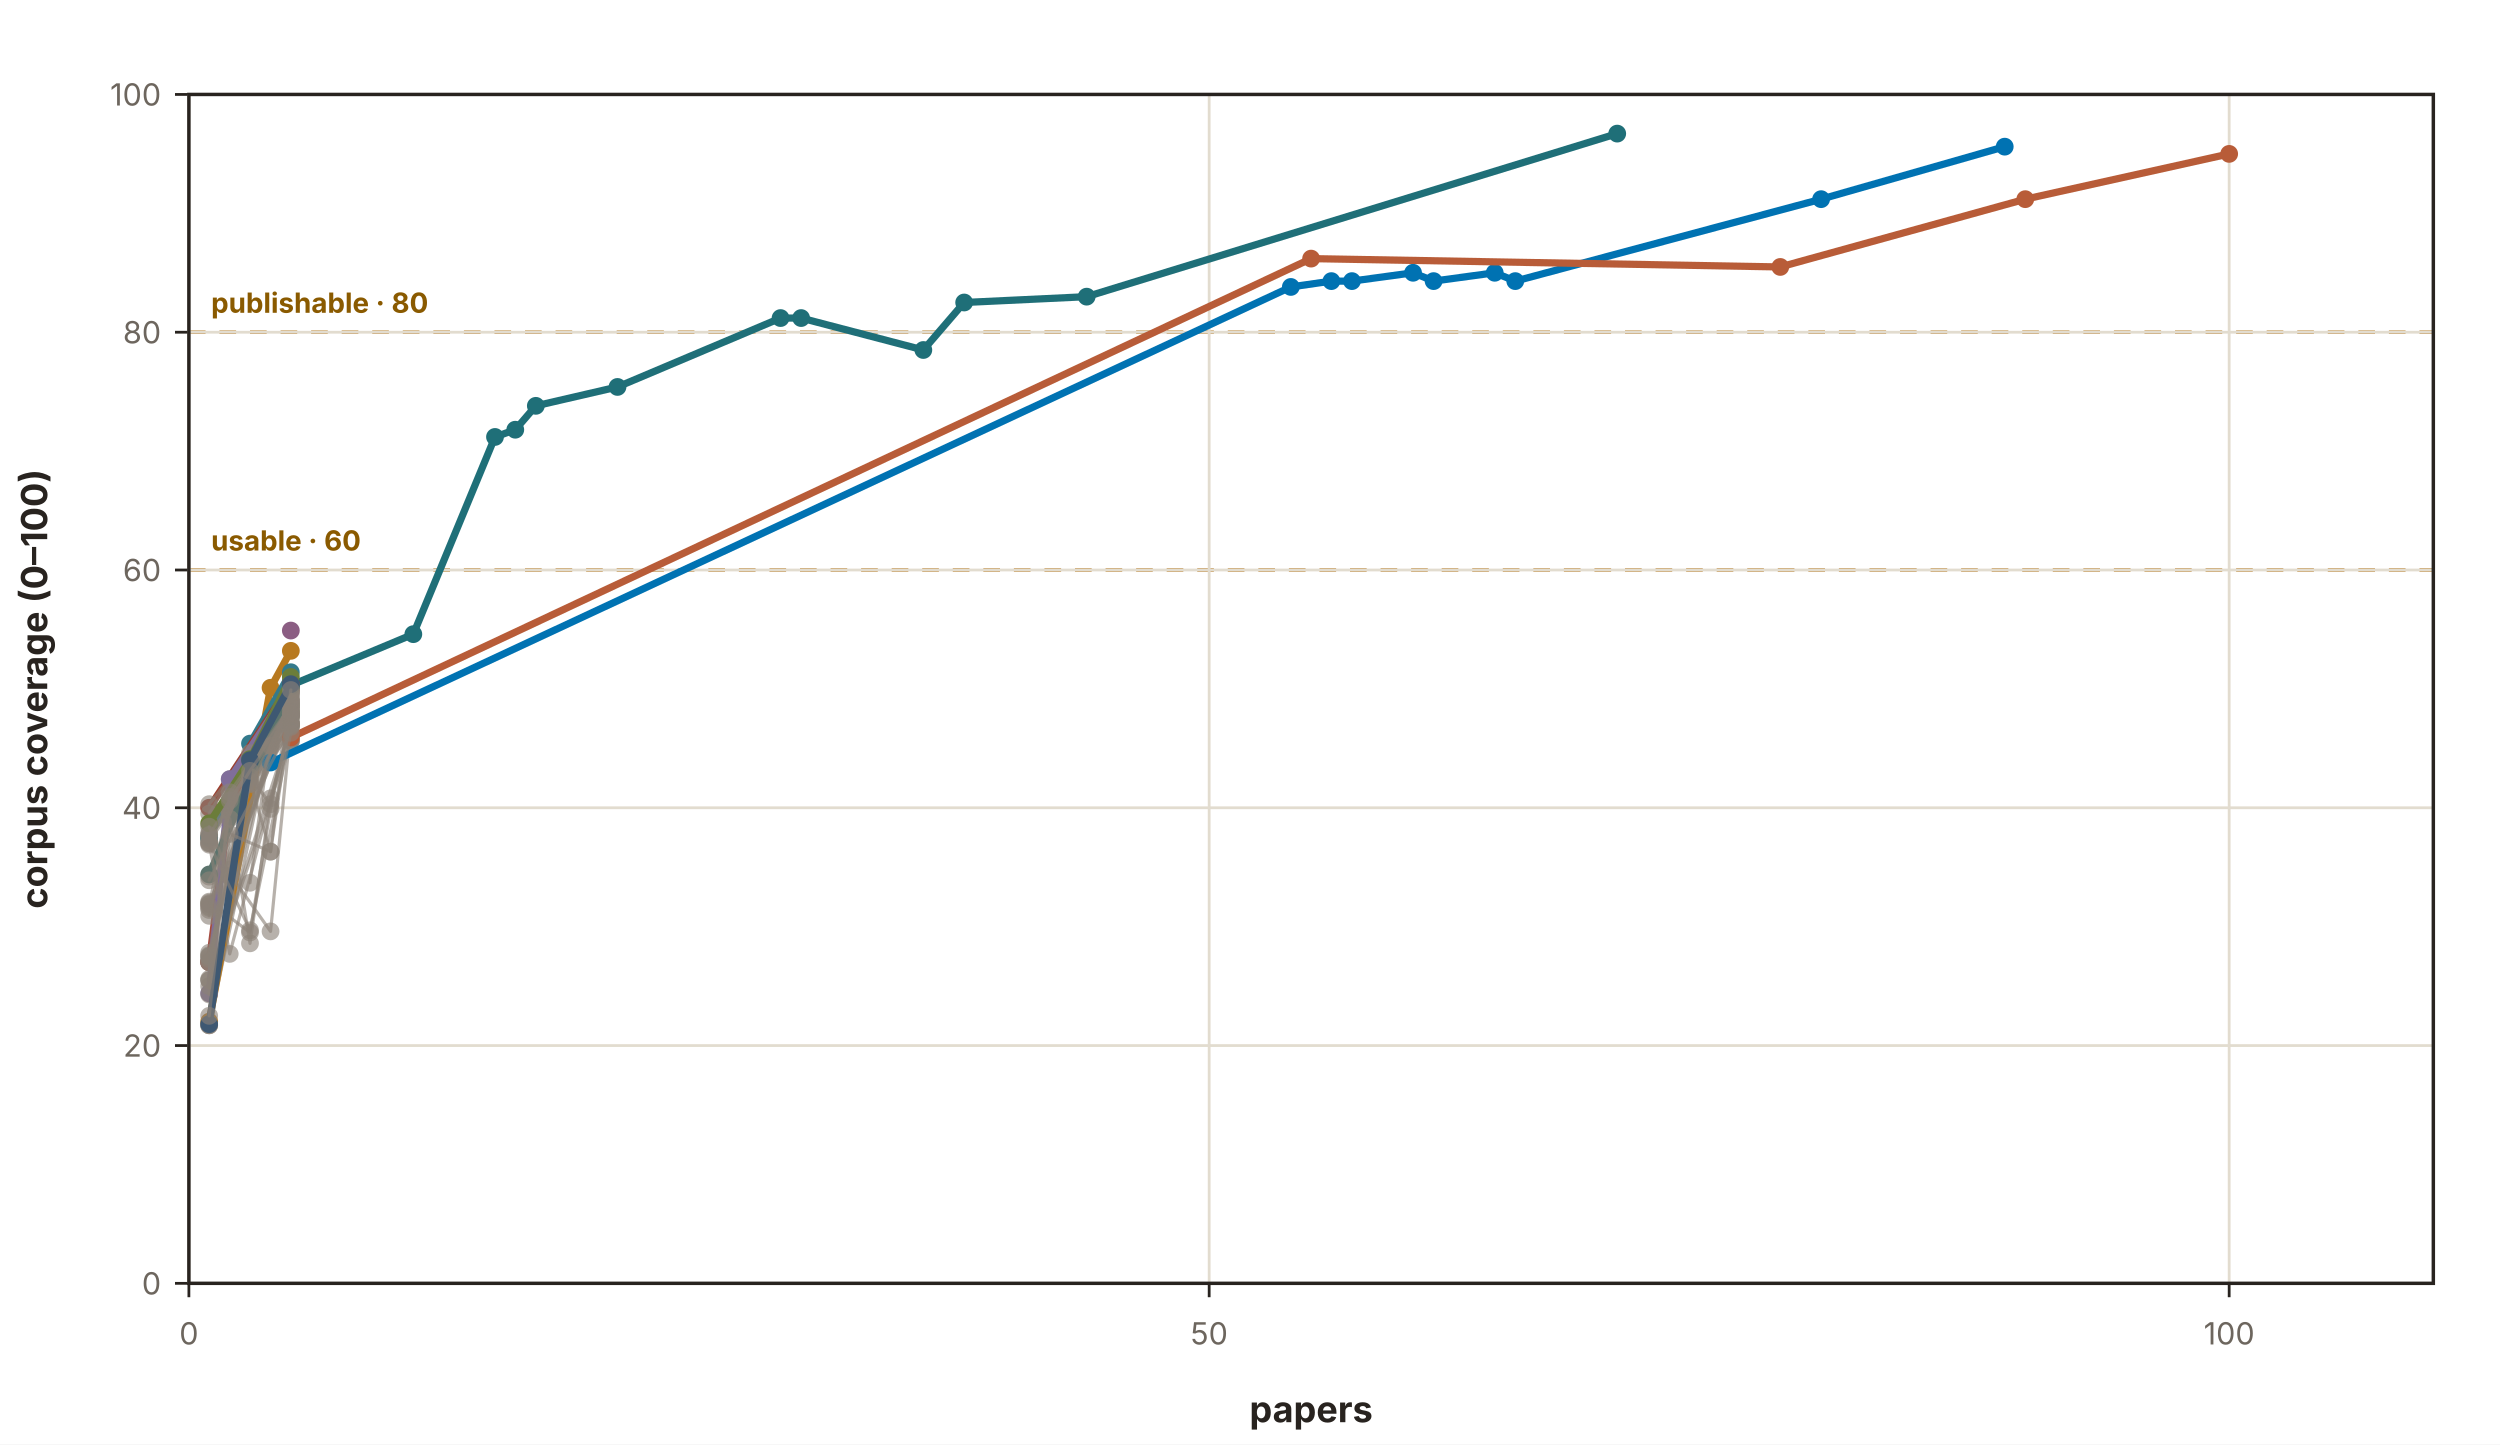
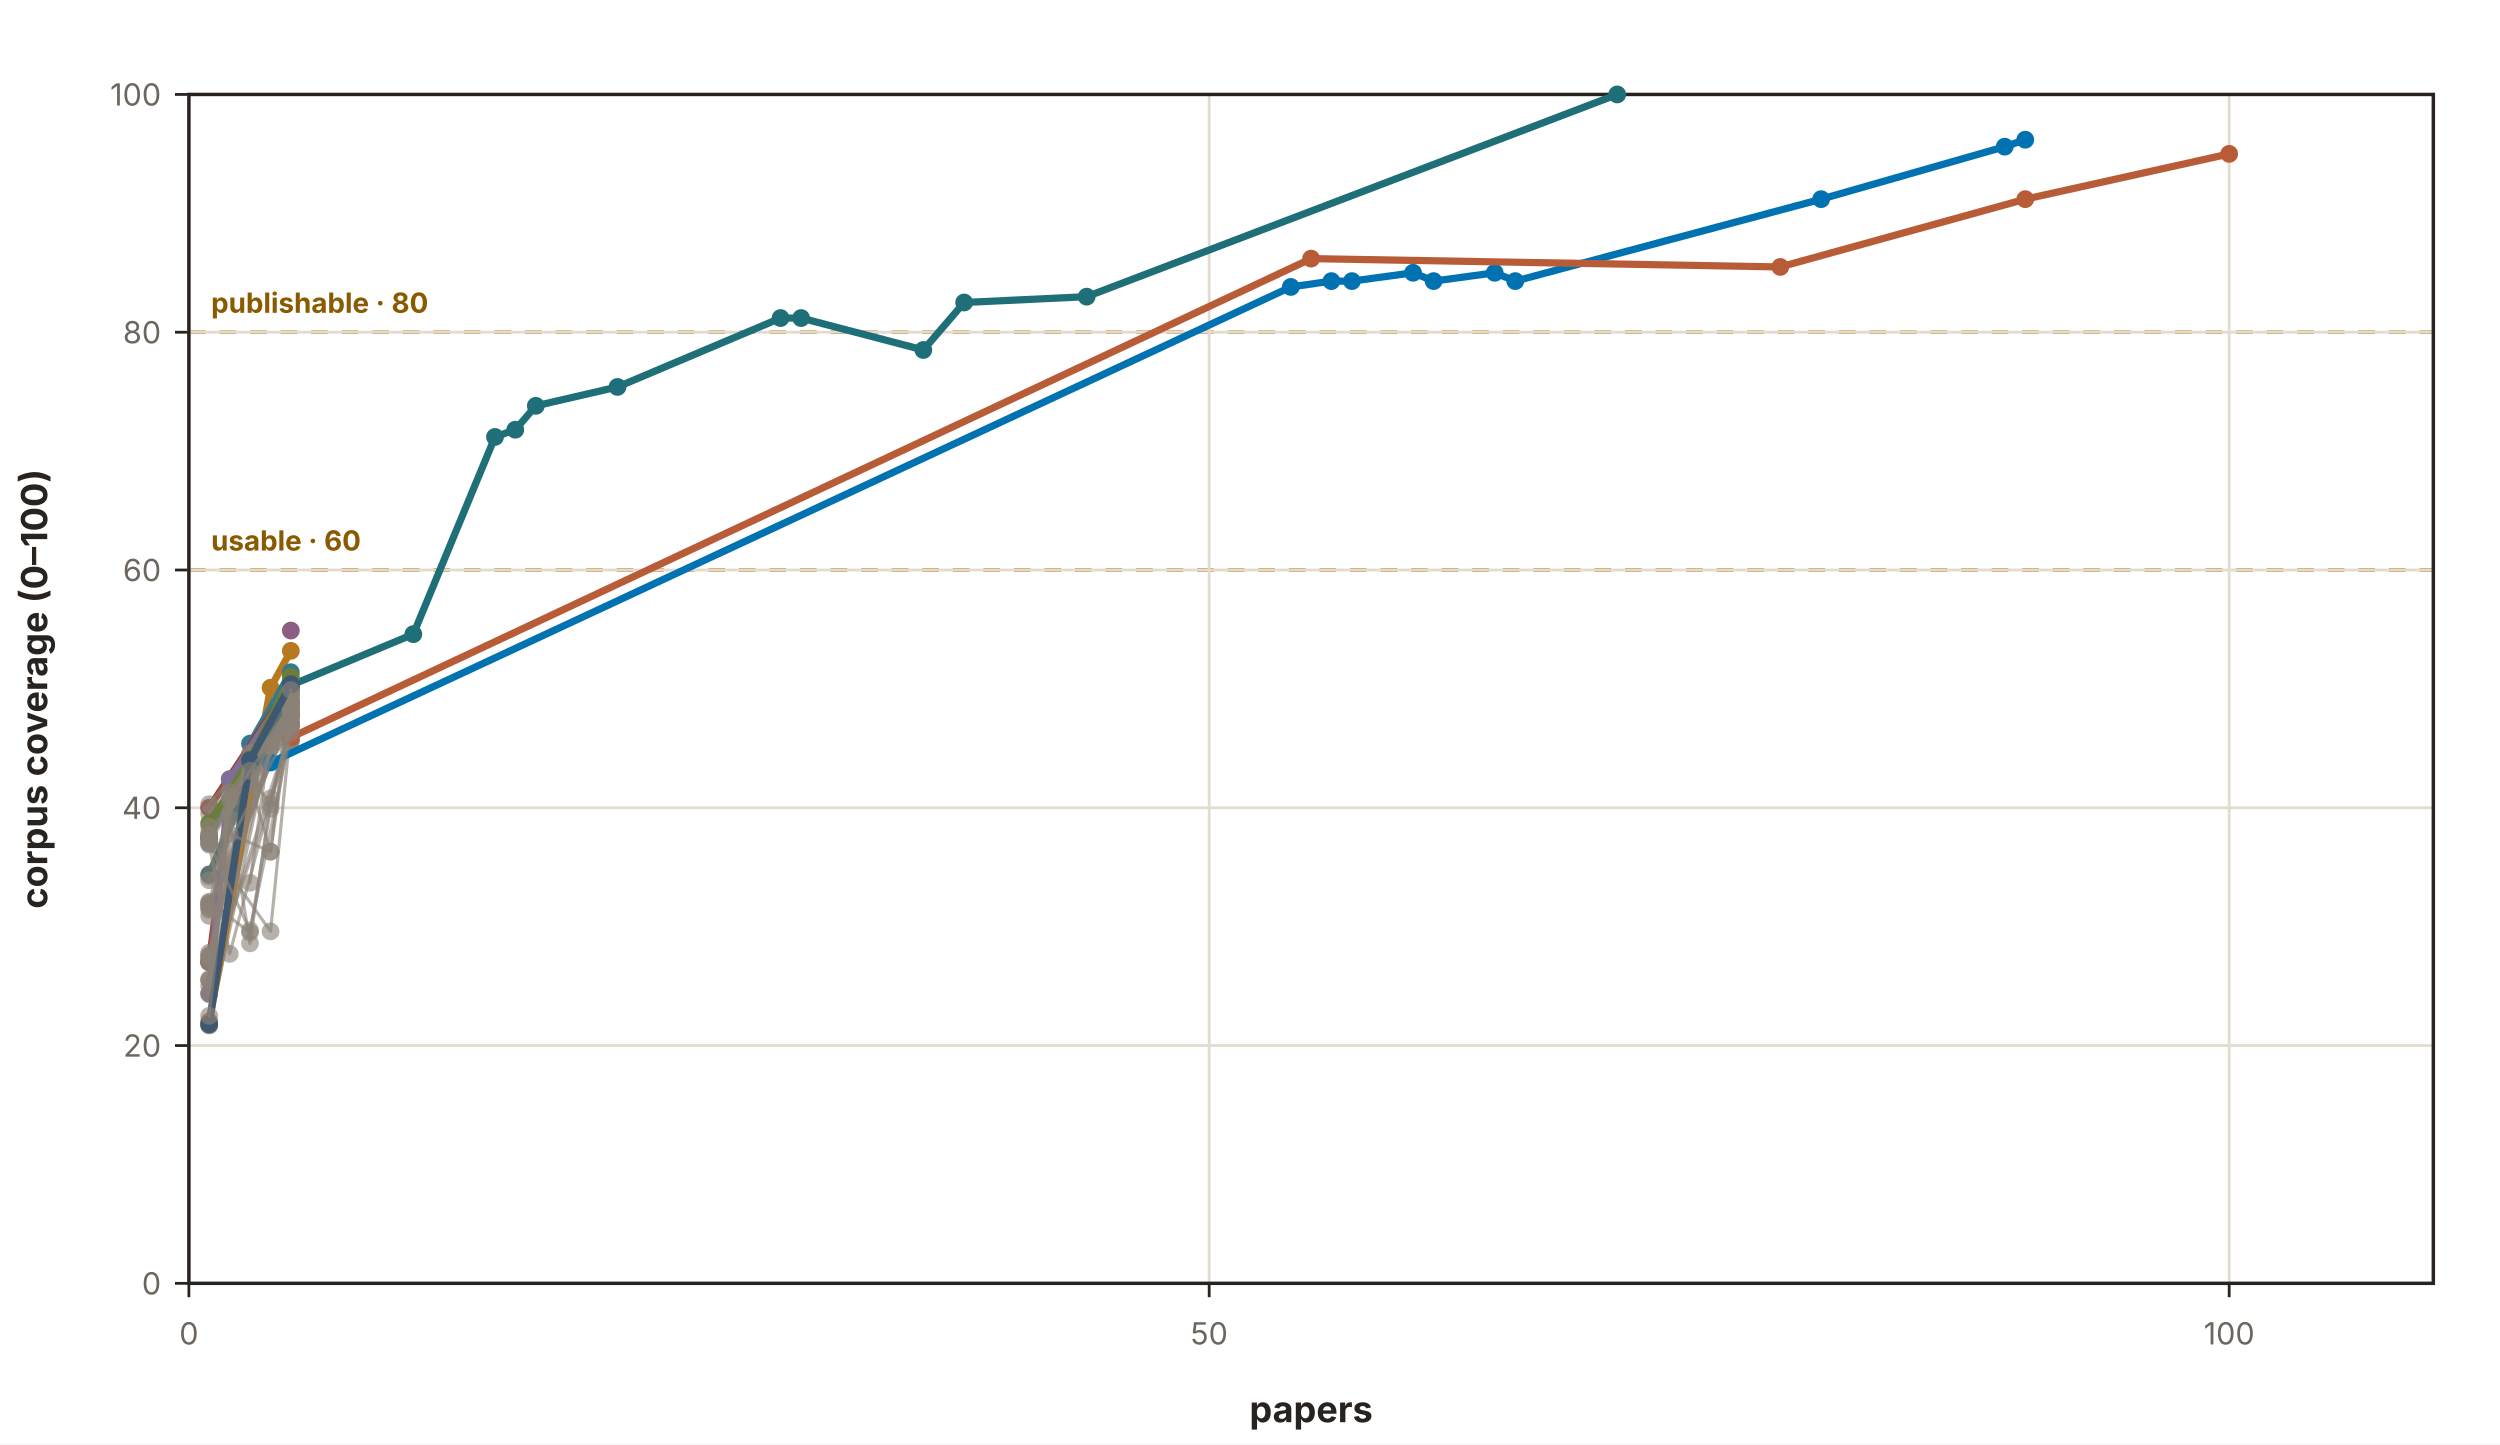
<svg xmlns="http://www.w3.org/2000/svg" width="100%" height="520" viewBox="0 0 900 520" role="img" aria-labelledby="readiness-chart-title readiness-chart-desc">
  <rect width="100%" height="100%" fill="white" />
  <line x1="68" y1="205.2" x2="876" y2="205.2" stroke="#b57920" stroke-width="1.25" stroke-dasharray="6 5" />
  <text x="76" y="198.2" font-size="10" fill="#8a5a00" font-weight="700" text-anchor="start" font-family="&quot;Inter&quot;, &quot;Pretendard&quot;, &quot;Noto Sans KR&quot;, -apple-system, BlinkMacSystemFont, &quot;Segoe UI&quot;, Roboto, Arial, sans-serif">usable · 60</text>
  <line x1="68" y1="119.6" x2="876" y2="119.6" stroke="#b57920" stroke-width="1.25" stroke-dasharray="6 5" />
  <text x="76" y="112.6" font-size="10" fill="#8a5a00" font-weight="700" text-anchor="start" font-family="&quot;Inter&quot;, &quot;Pretendard&quot;, &quot;Noto Sans KR&quot;, -apple-system, BlinkMacSystemFont, &quot;Segoe UI&quot;, Roboto, Arial, sans-serif">publishable · 80</text>
  <line x1="68" y1="462.0" x2="876" y2="462.0" stroke="#e2dccf" />
  <line x1="68" y1="462.0" x2="63" y2="462.0" stroke="#28231f" />
  <text x="58" y="466.0" text-anchor="end" font-size="11" fill="#6d665e" font-family="&quot;Inter&quot;, &quot;Pretendard&quot;, &quot;Noto Sans KR&quot;, -apple-system, BlinkMacSystemFont, &quot;Segoe UI&quot;, Roboto, Arial, sans-serif">0</text>
  <line x1="68" y1="376.4" x2="876" y2="376.4" stroke="#e2dccf" />
  <line x1="68" y1="376.4" x2="63" y2="376.4" stroke="#28231f" />
  <text x="58" y="380.4" text-anchor="end" font-size="11" fill="#6d665e" font-family="&quot;Inter&quot;, &quot;Pretendard&quot;, &quot;Noto Sans KR&quot;, -apple-system, BlinkMacSystemFont, &quot;Segoe UI&quot;, Roboto, Arial, sans-serif">20</text>
  <line x1="68" y1="290.8" x2="876" y2="290.8" stroke="#e2dccf" />
  <line x1="68" y1="290.8" x2="63" y2="290.8" stroke="#28231f" />
  <text x="58" y="294.8" text-anchor="end" font-size="11" fill="#6d665e" font-family="&quot;Inter&quot;, &quot;Pretendard&quot;, &quot;Noto Sans KR&quot;, -apple-system, BlinkMacSystemFont, &quot;Segoe UI&quot;, Roboto, Arial, sans-serif">40</text>
  <line x1="68" y1="205.2" x2="876" y2="205.2" stroke="#e2dccf" />
  <line x1="68" y1="205.2" x2="63" y2="205.2" stroke="#28231f" />
  <text x="58" y="209.2" text-anchor="end" font-size="11" fill="#6d665e" font-family="&quot;Inter&quot;, &quot;Pretendard&quot;, &quot;Noto Sans KR&quot;, -apple-system, BlinkMacSystemFont, &quot;Segoe UI&quot;, Roboto, Arial, sans-serif">60</text>
  <line x1="68" y1="119.6" x2="876" y2="119.6" stroke="#e2dccf" />
  <line x1="68" y1="119.6" x2="63" y2="119.6" stroke="#28231f" />
  <text x="58" y="123.6" text-anchor="end" font-size="11" fill="#6d665e" font-family="&quot;Inter&quot;, &quot;Pretendard&quot;, &quot;Noto Sans KR&quot;, -apple-system, BlinkMacSystemFont, &quot;Segoe UI&quot;, Roboto, Arial, sans-serif">80</text>
  <line x1="68" y1="34.0" x2="876" y2="34.0" stroke="#e2dccf" />
  <line x1="68" y1="34.0" x2="63" y2="34.0" stroke="#28231f" />
  <text x="58" y="38.0" text-anchor="end" font-size="11" fill="#6d665e" font-family="&quot;Inter&quot;, &quot;Pretendard&quot;, &quot;Noto Sans KR&quot;, -apple-system, BlinkMacSystemFont, &quot;Segoe UI&quot;, Roboto, Arial, sans-serif">100</text>
  <line x1="68.0" y1="34" x2="68.0" y2="462" stroke="#e2dccf" />
  <line x1="68.0" y1="462" x2="68.0" y2="467" stroke="#28231f" />
  <text x="68.0" y="484" text-anchor="middle" font-size="11" fill="#6d665e" font-family="&quot;Inter&quot;, &quot;Pretendard&quot;, &quot;Noto Sans KR&quot;, -apple-system, BlinkMacSystemFont, &quot;Segoe UI&quot;, Roboto, Arial, sans-serif">0</text>
  <line x1="435.3" y1="34" x2="435.3" y2="462" stroke="#e2dccf" />
  <line x1="435.3" y1="462" x2="435.3" y2="467" stroke="#28231f" />
  <text x="435.3" y="484" text-anchor="middle" font-size="11" fill="#6d665e" font-family="&quot;Inter&quot;, &quot;Pretendard&quot;, &quot;Noto Sans KR&quot;, -apple-system, BlinkMacSystemFont, &quot;Segoe UI&quot;, Roboto, Arial, sans-serif">50</text>
  <line x1="802.5" y1="34" x2="802.5" y2="462" stroke="#e2dccf" />
  <line x1="802.5" y1="462" x2="802.5" y2="467" stroke="#28231f" />
  <text x="802.5" y="484" text-anchor="middle" font-size="11" fill="#6d665e" font-family="&quot;Inter&quot;, &quot;Pretendard&quot;, &quot;Noto Sans KR&quot;, -apple-system, BlinkMacSystemFont, &quot;Segoe UI&quot;, Roboto, Arial, sans-serif">100</text>
  <rect x="68" y="34" width="808" height="428" fill="none" stroke="#28231f" stroke-width="1.25" />
  <text x="472" y="512" text-anchor="middle" font-size="13" fill="#28231f" font-weight="700" font-family="&quot;Inter&quot;, &quot;Pretendard&quot;, &quot;Noto Sans KR&quot;, -apple-system, BlinkMacSystemFont, &quot;Segoe UI&quot;, Roboto, Arial, sans-serif">papers</text>
  <text x="17" y="248" text-anchor="middle" font-size="13" fill="#28231f" font-weight="700" transform="rotate(-90 17 248)" font-family="&quot;Inter&quot;, &quot;Pretendard&quot;, &quot;Noto Sans KR&quot;, -apple-system, BlinkMacSystemFont, &quot;Segoe UI&quot;, Roboto, Arial, sans-serif">corpus coverage (0–100)</text>
  <polyline points="90.0,317.8 97.4,264.7 104.7,253.6" fill="none" stroke="#8a8177" stroke-width="1.15" stroke-linecap="round" stroke-linejoin="round" opacity="0.62" />
  <circle cx="90.0" cy="317.8" r="3.2" fill="#8a8177" opacity="0.62" />
  <circle cx="97.4" cy="264.7" r="3.2" fill="#8a8177" opacity="0.62" />
  <circle cx="104.7" cy="253.6" r="3.2" fill="#8a8177" opacity="0.62" />
  <polyline points="75.3,343.9 82.7,289.5 104.7,250.6" fill="none" stroke="#8a8177" stroke-width="1.15" stroke-linecap="round" stroke-linejoin="round" opacity="0.62" />
  <circle cx="75.3" cy="343.9" r="3.2" fill="#8a8177" opacity="0.62" />
  <circle cx="82.7" cy="289.5" r="3.2" fill="#8a8177" opacity="0.62" />
  <circle cx="104.7" cy="250.6" r="3.2" fill="#8a8177" opacity="0.62" />
  <polyline points="75.3,369.1 97.4,266.4 104.7,257.4" fill="none" stroke="#8a8177" stroke-width="1.15" stroke-linecap="round" stroke-linejoin="round" opacity="0.62" />
  <circle cx="75.3" cy="369.1" r="3.2" fill="#8a8177" opacity="0.62" />
  <circle cx="97.4" cy="266.4" r="3.2" fill="#8a8177" opacity="0.62" />
  <circle cx="104.7" cy="257.4" r="3.2" fill="#8a8177" opacity="0.62" />
  <polyline points="104.7,253.6" fill="none" stroke="#8a8177" stroke-width="1.15" stroke-linecap="round" stroke-linejoin="round" opacity="0.62" />
  <circle cx="104.7" cy="253.6" r="3.2" fill="#8a8177" opacity="0.62" />
  <polyline points="75.3,325.5 104.7,255.3" fill="none" stroke="#8a8177" stroke-width="1.15" stroke-linecap="round" stroke-linejoin="round" opacity="0.62" />
  <circle cx="75.3" cy="325.5" r="3.2" fill="#8a8177" opacity="0.62" />
  <circle cx="104.7" cy="255.3" r="3.2" fill="#8a8177" opacity="0.62" />
  <polyline points="104.7,256.1" fill="none" stroke="#8a8177" stroke-width="1.15" stroke-linecap="round" stroke-linejoin="round" opacity="0.62" />
  <circle cx="104.7" cy="256.1" r="3.2" fill="#8a8177" opacity="0.62" />
  <polyline points="75.3,346.0 82.7,292.1 104.7,257.4" fill="none" stroke="#8a8177" stroke-width="1.15" stroke-linecap="round" stroke-linejoin="round" opacity="0.62" />
  <circle cx="75.3" cy="346.0" r="3.2" fill="#8a8177" opacity="0.62" />
  <circle cx="82.7" cy="292.1" r="3.2" fill="#8a8177" opacity="0.62" />
  <circle cx="104.7" cy="257.4" r="3.2" fill="#8a8177" opacity="0.62" />
  <polyline points="104.7,227.0" fill="none" stroke="#8B5E83" stroke-width="2.6" stroke-linecap="round" stroke-linejoin="round" opacity="1" />
  <circle cx="104.7" cy="227.0" r="3.2" fill="#8B5E83" opacity="1" />
  <polyline points="104.7,245.4" fill="none" stroke="#725A46" stroke-width="2.6" stroke-linecap="round" stroke-linejoin="round" opacity="1" />
  <circle cx="104.7" cy="245.4" r="3.2" fill="#725A46" opacity="1" />
  <polyline points="75.3,324.6 90.0,335.7 97.4,291.2 104.7,252.7" fill="none" stroke="#8a8177" stroke-width="1.15" stroke-linecap="round" stroke-linejoin="round" opacity="0.62" />
  <circle cx="75.3" cy="324.6" r="3.2" fill="#8a8177" opacity="0.62" />
  <circle cx="90.0" cy="335.7" r="3.2" fill="#8a8177" opacity="0.62" />
  <circle cx="97.4" cy="291.2" r="3.2" fill="#8a8177" opacity="0.62" />
  <circle cx="104.7" cy="252.7" r="3.2" fill="#8a8177" opacity="0.62" />
  <polyline points="104.7,249.7" fill="none" stroke="#8a8177" stroke-width="1.15" stroke-linecap="round" stroke-linejoin="round" opacity="0.62" />
  <circle cx="104.7" cy="249.7" r="3.2" fill="#8a8177" opacity="0.62" />
  <polyline points="75.3,346.4 82.7,293.8 104.7,260.8" fill="none" stroke="#8a8177" stroke-width="1.15" stroke-linecap="round" stroke-linejoin="round" opacity="0.62" />
  <circle cx="75.3" cy="346.4" r="3.2" fill="#8a8177" opacity="0.62" />
  <circle cx="82.7" cy="293.8" r="3.2" fill="#8a8177" opacity="0.62" />
  <circle cx="104.7" cy="260.8" r="3.2" fill="#8a8177" opacity="0.62" />
  <polyline points="104.7,255.3" fill="none" stroke="#8a8177" stroke-width="1.15" stroke-linecap="round" stroke-linejoin="round" opacity="0.62" />
  <circle cx="104.7" cy="255.3" r="3.2" fill="#8a8177" opacity="0.62" />
  <polyline points="75.3,303.2 104.7,257.8" fill="none" stroke="#8a8177" stroke-width="1.15" stroke-linecap="round" stroke-linejoin="round" opacity="0.62" />
  <circle cx="75.3" cy="303.2" r="3.2" fill="#8a8177" opacity="0.62" />
  <circle cx="104.7" cy="257.8" r="3.2" fill="#8a8177" opacity="0.62" />
-   <polyline points="104.7,246.7 148.8,228.3 178.2,157.3 185.5,154.7 192.9,146.1 222.3,139.3 281.0,114.5 288.4,114.5 332.4,126.0 347.1,108.9 391.2,106.8 582.2,48.1" fill="none" stroke="#1F6F78" stroke-width="2.6" stroke-linecap="round" stroke-linejoin="round" opacity="1" />
+   <polyline points="104.7,246.7 148.8,228.3 178.2,157.3 185.5,154.7 192.9,146.1 222.3,139.3 281.0,114.5 288.4,114.5 332.4,126.0 347.1,108.9 391.2,106.8 582.2,34.0" fill="none" stroke="#1F6F78" stroke-width="2.6" stroke-linecap="round" stroke-linejoin="round" opacity="1" />
  <circle cx="104.7" cy="246.7" r="3.2" fill="#1F6F78" opacity="1" />
  <circle cx="148.8" cy="228.3" r="3.2" fill="#1F6F78" opacity="1" />
  <circle cx="178.2" cy="157.3" r="3.2" fill="#1F6F78" opacity="1" />
  <circle cx="185.5" cy="154.7" r="3.2" fill="#1F6F78" opacity="1" />
  <circle cx="192.9" cy="146.1" r="3.2" fill="#1F6F78" opacity="1" />
  <circle cx="222.3" cy="139.3" r="3.2" fill="#1F6F78" opacity="1" />
  <circle cx="281.0" cy="114.5" r="3.2" fill="#1F6F78" opacity="1" />
  <circle cx="288.4" cy="114.5" r="3.2" fill="#1F6F78" opacity="1" />
  <circle cx="332.4" cy="126.0" r="3.2" fill="#1F6F78" opacity="1" />
  <circle cx="347.1" cy="108.9" r="3.2" fill="#1F6F78" opacity="1" />
  <circle cx="391.2" cy="106.8" r="3.2" fill="#1F6F78" opacity="1" />
-   <circle cx="582.2" cy="48.1" r="3.2" fill="#1F6F78" opacity="1" />
+   <circle cx="582.2" cy="34.0" r="3.2" fill="#1F6F78" opacity="1" />
  <polyline points="75.3,325.5 104.7,248.4" fill="none" stroke="#8a8177" stroke-width="1.15" stroke-linecap="round" stroke-linejoin="round" opacity="0.62" />
  <circle cx="75.3" cy="325.5" r="3.2" fill="#8a8177" opacity="0.62" />
  <circle cx="104.7" cy="248.4" r="3.2" fill="#8a8177" opacity="0.62" />
  <polyline points="75.3,301.9 104.7,258.3" fill="none" stroke="#8a8177" stroke-width="1.15" stroke-linecap="round" stroke-linejoin="round" opacity="0.62" />
  <circle cx="75.3" cy="301.9" r="3.2" fill="#8a8177" opacity="0.62" />
  <circle cx="104.7" cy="258.3" r="3.2" fill="#8a8177" opacity="0.62" />
  <polyline points="75.3,325.0 82.7,313.1 104.7,256.1" fill="none" stroke="#8a8177" stroke-width="1.15" stroke-linecap="round" stroke-linejoin="round" opacity="0.62" />
  <circle cx="75.3" cy="325.0" r="3.2" fill="#8a8177" opacity="0.62" />
  <circle cx="82.7" cy="313.1" r="3.2" fill="#8a8177" opacity="0.62" />
  <circle cx="104.7" cy="256.1" r="3.2" fill="#8a8177" opacity="0.62" />
  <polyline points="75.3,346.4 82.7,289.1 90.0,275.4 104.7,248.0" fill="none" stroke="#A44A3F" stroke-width="2.6" stroke-linecap="round" stroke-linejoin="round" opacity="1" />
  <circle cx="75.3" cy="346.4" r="3.2" fill="#A44A3F" opacity="1" />
  <circle cx="82.7" cy="289.1" r="3.2" fill="#A44A3F" opacity="1" />
  <circle cx="90.0" cy="275.4" r="3.2" fill="#A44A3F" opacity="1" />
  <circle cx="104.7" cy="248.0" r="3.2" fill="#A44A3F" opacity="1" />
  <polyline points="104.7,266.4" fill="none" stroke="#8a8177" stroke-width="1.15" stroke-linecap="round" stroke-linejoin="round" opacity="0.62" />
  <circle cx="104.7" cy="266.4" r="3.2" fill="#8a8177" opacity="0.62" />
  <polyline points="75.3,367.8 97.4,247.6 104.7,234.3" fill="none" stroke="#B77920" stroke-width="2.6" stroke-linecap="round" stroke-linejoin="round" opacity="1" />
  <circle cx="75.3" cy="367.8" r="3.2" fill="#B77920" opacity="1" />
  <circle cx="97.4" cy="247.6" r="3.2" fill="#B77920" opacity="1" />
  <circle cx="104.7" cy="234.3" r="3.2" fill="#B77920" opacity="1" />
  <polyline points="75.3,301.5 97.4,267.7 104.7,256.6" fill="none" stroke="#8a8177" stroke-width="1.15" stroke-linecap="round" stroke-linejoin="round" opacity="0.62" />
  <circle cx="75.3" cy="301.5" r="3.2" fill="#8a8177" opacity="0.62" />
  <circle cx="97.4" cy="267.7" r="3.2" fill="#8a8177" opacity="0.62" />
  <circle cx="104.7" cy="256.6" r="3.2" fill="#8a8177" opacity="0.62" />
  <polyline points="75.3,352.9 104.7,261.7" fill="none" stroke="#8a8177" stroke-width="1.15" stroke-linecap="round" stroke-linejoin="round" opacity="0.62" />
  <circle cx="75.3" cy="352.9" r="3.2" fill="#8a8177" opacity="0.62" />
  <circle cx="104.7" cy="261.7" r="3.2" fill="#8a8177" opacity="0.62" />
  <polyline points="75.3,326.8 104.7,258.3" fill="none" stroke="#8a8177" stroke-width="1.15" stroke-linecap="round" stroke-linejoin="round" opacity="0.62" />
  <circle cx="75.3" cy="326.8" r="3.2" fill="#8a8177" opacity="0.62" />
  <circle cx="104.7" cy="258.3" r="3.2" fill="#8a8177" opacity="0.62" />
  <polyline points="104.7,252.7" fill="none" stroke="#8a8177" stroke-width="1.15" stroke-linecap="round" stroke-linejoin="round" opacity="0.62" />
  <circle cx="104.7" cy="252.7" r="3.2" fill="#8a8177" opacity="0.62" />
  <polyline points="104.7,266.0" fill="none" stroke="#8a8177" stroke-width="1.15" stroke-linecap="round" stroke-linejoin="round" opacity="0.62" />
  <circle cx="104.7" cy="266.0" r="3.2" fill="#8a8177" opacity="0.62" />
  <polyline points="104.7,251.4" fill="none" stroke="#8a8177" stroke-width="1.15" stroke-linecap="round" stroke-linejoin="round" opacity="0.62" />
  <circle cx="104.7" cy="251.4" r="3.2" fill="#8a8177" opacity="0.62" />
  <polyline points="75.3,369.1 82.7,315.6 104.7,251.9" fill="none" stroke="#8a8177" stroke-width="1.15" stroke-linecap="round" stroke-linejoin="round" opacity="0.62" />
  <circle cx="75.3" cy="369.1" r="3.2" fill="#8a8177" opacity="0.62" />
  <circle cx="82.7" cy="315.6" r="3.2" fill="#8a8177" opacity="0.62" />
  <circle cx="104.7" cy="251.9" r="3.2" fill="#8a8177" opacity="0.62" />
  <polyline points="75.3,301.5 104.7,260.8" fill="none" stroke="#8a8177" stroke-width="1.15" stroke-linecap="round" stroke-linejoin="round" opacity="0.62" />
  <circle cx="75.3" cy="301.5" r="3.2" fill="#8a8177" opacity="0.62" />
  <circle cx="104.7" cy="260.8" r="3.2" fill="#8a8177" opacity="0.62" />
  <polyline points="75.3,301.5 90.0,267.7 104.7,242.0" fill="none" stroke="#347A8C" stroke-width="2.6" stroke-linecap="round" stroke-linejoin="round" opacity="1" />
  <circle cx="75.3" cy="301.5" r="3.2" fill="#347A8C" opacity="1" />
  <circle cx="90.0" cy="267.7" r="3.2" fill="#347A8C" opacity="1" />
  <circle cx="104.7" cy="242.0" r="3.2" fill="#347A8C" opacity="1" />
  <polyline points="75.3,290.8 104.7,246.3" fill="none" stroke="#9A3F2F" stroke-width="2.6" stroke-linecap="round" stroke-linejoin="round" opacity="1" />
  <circle cx="75.3" cy="290.8" r="3.2" fill="#9A3F2F" opacity="1" />
  <circle cx="104.7" cy="246.3" r="3.2" fill="#9A3F2F" opacity="1" />
  <polyline points="75.3,344.3 82.7,291.7 104.7,255.7" fill="none" stroke="#8a8177" stroke-width="1.15" stroke-linecap="round" stroke-linejoin="round" opacity="0.62" />
  <circle cx="75.3" cy="344.3" r="3.2" fill="#8a8177" opacity="0.62" />
  <circle cx="82.7" cy="291.7" r="3.2" fill="#8a8177" opacity="0.62" />
  <circle cx="104.7" cy="255.7" r="3.2" fill="#8a8177" opacity="0.62" />
  <polyline points="75.3,292.9 82.7,280.5 104.7,248.9" fill="none" stroke="#8a8177" stroke-width="1.15" stroke-linecap="round" stroke-linejoin="round" opacity="0.62" />
  <circle cx="75.3" cy="292.9" r="3.2" fill="#8a8177" opacity="0.62" />
  <circle cx="82.7" cy="280.5" r="3.2" fill="#8a8177" opacity="0.62" />
  <circle cx="104.7" cy="248.9" r="3.2" fill="#8a8177" opacity="0.62" />
  <polyline points="104.7,266.8" fill="none" stroke="#8a8177" stroke-width="1.15" stroke-linecap="round" stroke-linejoin="round" opacity="0.62" />
  <circle cx="104.7" cy="266.8" r="3.2" fill="#8a8177" opacity="0.62" />
  <polyline points="75.3,289.5 104.7,252.3" fill="none" stroke="#8a8177" stroke-width="1.15" stroke-linecap="round" stroke-linejoin="round" opacity="0.62" />
  <circle cx="75.3" cy="289.5" r="3.2" fill="#8a8177" opacity="0.62" />
  <circle cx="104.7" cy="252.3" r="3.2" fill="#8a8177" opacity="0.62" />
  <polyline points="75.3,304.1 97.4,335.3 104.7,261.3" fill="none" stroke="#8a8177" stroke-width="1.15" stroke-linecap="round" stroke-linejoin="round" opacity="0.62" />
  <circle cx="75.3" cy="304.1" r="3.2" fill="#8a8177" opacity="0.62" />
  <circle cx="97.4" cy="335.3" r="3.2" fill="#8a8177" opacity="0.62" />
  <circle cx="104.7" cy="261.3" r="3.2" fill="#8a8177" opacity="0.62" />
  <polyline points="75.3,357.6 82.7,280.5 104.7,247.1" fill="none" stroke="#806E9A" stroke-width="2.6" stroke-linecap="round" stroke-linejoin="round" opacity="1" />
  <circle cx="75.3" cy="357.6" r="3.2" fill="#806E9A" opacity="1" />
  <circle cx="82.7" cy="280.5" r="3.2" fill="#806E9A" opacity="1" />
  <circle cx="104.7" cy="247.1" r="3.2" fill="#806E9A" opacity="1" />
  <polyline points="75.3,315.6 82.7,292.1 104.7,254.0" fill="none" stroke="#8a8177" stroke-width="1.15" stroke-linecap="round" stroke-linejoin="round" opacity="0.62" />
  <circle cx="75.3" cy="315.6" r="3.2" fill="#8a8177" opacity="0.62" />
  <circle cx="82.7" cy="292.1" r="3.2" fill="#8a8177" opacity="0.62" />
  <circle cx="104.7" cy="254.0" r="3.2" fill="#8a8177" opacity="0.62" />
  <polyline points="104.7,257.8" fill="none" stroke="#8a8177" stroke-width="1.15" stroke-linecap="round" stroke-linejoin="round" opacity="0.62" />
  <circle cx="104.7" cy="257.8" r="3.2" fill="#8a8177" opacity="0.62" />
  <polyline points="104.7,257.8" fill="none" stroke="#8a8177" stroke-width="1.15" stroke-linecap="round" stroke-linejoin="round" opacity="0.62" />
  <circle cx="104.7" cy="257.8" r="3.2" fill="#8a8177" opacity="0.62" />
  <polyline points="104.7,260.4" fill="none" stroke="#8a8177" stroke-width="1.15" stroke-linecap="round" stroke-linejoin="round" opacity="0.62" />
  <circle cx="104.7" cy="260.4" r="3.2" fill="#8a8177" opacity="0.62" />
  <polyline points="104.7,247.1" fill="none" stroke="#4D8061" stroke-width="2.6" stroke-linecap="round" stroke-linejoin="round" opacity="1" />
  <circle cx="104.7" cy="247.1" r="3.2" fill="#4D8061" opacity="1" />
  <polyline points="75.3,344.3 90.0,280.5 104.7,252.3" fill="none" stroke="#8a8177" stroke-width="1.15" stroke-linecap="round" stroke-linejoin="round" opacity="0.62" />
  <circle cx="75.3" cy="344.3" r="3.2" fill="#8a8177" opacity="0.62" />
  <circle cx="90.0" cy="280.5" r="3.2" fill="#8a8177" opacity="0.62" />
  <circle cx="104.7" cy="252.3" r="3.2" fill="#8a8177" opacity="0.62" />
  <polyline points="75.3,302.4 104.7,249.3" fill="none" stroke="#8a8177" stroke-width="1.15" stroke-linecap="round" stroke-linejoin="round" opacity="0.62" />
  <circle cx="75.3" cy="302.4" r="3.2" fill="#8a8177" opacity="0.62" />
  <circle cx="104.7" cy="249.3" r="3.2" fill="#8a8177" opacity="0.62" />
  <polyline points="104.7,260.4" fill="none" stroke="#8a8177" stroke-width="1.15" stroke-linecap="round" stroke-linejoin="round" opacity="0.62" />
  <circle cx="104.7" cy="260.4" r="3.2" fill="#8a8177" opacity="0.62" />
  <polyline points="75.3,299.8 90.0,271.1 104.7,248.9" fill="none" stroke="#8a8177" stroke-width="1.15" stroke-linecap="round" stroke-linejoin="round" opacity="0.62" />
  <circle cx="75.3" cy="299.8" r="3.2" fill="#8a8177" opacity="0.62" />
  <circle cx="90.0" cy="271.1" r="3.2" fill="#8a8177" opacity="0.62" />
  <circle cx="104.7" cy="248.9" r="3.2" fill="#8a8177" opacity="0.62" />
  <polyline points="75.3,352.9 104.7,266.8" fill="none" stroke="#8a8177" stroke-width="1.15" stroke-linecap="round" stroke-linejoin="round" opacity="0.62" />
  <circle cx="75.3" cy="352.9" r="3.2" fill="#8a8177" opacity="0.62" />
  <circle cx="104.7" cy="266.8" r="3.2" fill="#8a8177" opacity="0.62" />
  <polyline points="75.3,352.4 82.7,292.5 104.7,263.8" fill="none" stroke="#8a8177" stroke-width="1.15" stroke-linecap="round" stroke-linejoin="round" opacity="0.62" />
  <circle cx="75.3" cy="352.4" r="3.2" fill="#8a8177" opacity="0.62" />
  <circle cx="82.7" cy="292.5" r="3.2" fill="#8a8177" opacity="0.62" />
  <circle cx="104.7" cy="263.8" r="3.2" fill="#8a8177" opacity="0.62" />
  <polyline points="104.7,257.4" fill="none" stroke="#8a8177" stroke-width="1.15" stroke-linecap="round" stroke-linejoin="round" opacity="0.62" />
  <circle cx="104.7" cy="257.4" r="3.2" fill="#8a8177" opacity="0.62" />
  <polyline points="75.3,300.6 104.7,260.4" fill="none" stroke="#8a8177" stroke-width="1.15" stroke-linecap="round" stroke-linejoin="round" opacity="0.62" />
  <circle cx="75.3" cy="300.6" r="3.2" fill="#8a8177" opacity="0.62" />
  <circle cx="104.7" cy="260.4" r="3.2" fill="#8a8177" opacity="0.62" />
  <polyline points="75.3,296.4 90.0,273.3 104.7,243.7" fill="none" stroke="#6B7D3A" stroke-width="2.6" stroke-linecap="round" stroke-linejoin="round" opacity="1" />
  <circle cx="75.3" cy="296.4" r="3.2" fill="#6B7D3A" opacity="1" />
  <circle cx="90.0" cy="273.3" r="3.2" fill="#6B7D3A" opacity="1" />
  <circle cx="104.7" cy="243.7" r="3.2" fill="#6B7D3A" opacity="1" />
-   <polyline points="97.4,274.5 464.7,103.3 479.3,101.2 486.7,101.2 508.7,98.2 516.1,101.2 538.1,98.2 545.5,101.2 655.6,71.7 721.7,52.8" fill="none" stroke="#0072B2" stroke-width="2.6" stroke-linecap="round" stroke-linejoin="round" opacity="1" />
+   <polyline points="97.4,274.5 464.7,103.3 479.3,101.2 486.7,101.2 508.7,98.2 516.1,101.2 538.1,98.2 545.5,101.2 655.6,71.7 721.7,52.8 729.1,50.3" fill="none" stroke="#0072B2" stroke-width="2.6" stroke-linecap="round" stroke-linejoin="round" opacity="1" />
  <circle cx="97.4" cy="274.5" r="3.2" fill="#0072B2" opacity="1" />
  <circle cx="464.7" cy="103.3" r="3.2" fill="#0072B2" opacity="1" />
  <circle cx="479.3" cy="101.2" r="3.2" fill="#0072B2" opacity="1" />
  <circle cx="486.7" cy="101.2" r="3.2" fill="#0072B2" opacity="1" />
  <circle cx="508.7" cy="98.2" r="3.2" fill="#0072B2" opacity="1" />
  <circle cx="516.1" cy="101.2" r="3.2" fill="#0072B2" opacity="1" />
  <circle cx="538.1" cy="98.2" r="3.2" fill="#0072B2" opacity="1" />
  <circle cx="545.5" cy="101.2" r="3.2" fill="#0072B2" opacity="1" />
  <circle cx="655.6" cy="71.7" r="3.2" fill="#0072B2" opacity="1" />
  <circle cx="721.7" cy="52.8" r="3.2" fill="#0072B2" opacity="1" />
+   <circle cx="729.1" cy="50.3" r="3.2" fill="#0072B2" opacity="1" />
  <polyline points="75.3,314.8 104.7,247.1" fill="none" stroke="#5C746D" stroke-width="2.6" stroke-linecap="round" stroke-linejoin="round" opacity="1" />
  <circle cx="75.3" cy="314.8" r="3.2" fill="#5C746D" opacity="1" />
  <circle cx="104.7" cy="247.1" r="3.2" fill="#5C746D" opacity="1" />
  <polyline points="104.7,265.5 472.0,93.1 640.9,96.1 729.1,71.7 802.5,55.4" fill="none" stroke="#B85C38" stroke-width="2.6" stroke-linecap="round" stroke-linejoin="round" opacity="1" />
  <circle cx="104.7" cy="265.5" r="3.2" fill="#B85C38" opacity="1" />
  <circle cx="472.0" cy="93.1" r="3.2" fill="#B85C38" opacity="1" />
  <circle cx="640.9" cy="96.1" r="3.2" fill="#B85C38" opacity="1" />
  <circle cx="729.1" cy="71.7" r="3.2" fill="#B85C38" opacity="1" />
  <circle cx="802.5" cy="55.4" r="3.2" fill="#B85C38" opacity="1" />
  <polyline points="75.3,346.4 90.0,282.2 104.7,260.8" fill="none" stroke="#8a8177" stroke-width="1.15" stroke-linecap="round" stroke-linejoin="round" opacity="0.62" />
  <circle cx="75.3" cy="346.4" r="3.2" fill="#8a8177" opacity="0.62" />
  <circle cx="90.0" cy="282.2" r="3.2" fill="#8a8177" opacity="0.62" />
  <circle cx="104.7" cy="260.8" r="3.2" fill="#8a8177" opacity="0.62" />
  <polyline points="75.3,358.0 82.7,286.9 104.7,254.4" fill="none" stroke="#8a8177" stroke-width="1.15" stroke-linecap="round" stroke-linejoin="round" opacity="0.62" />
  <circle cx="75.3" cy="358.0" r="3.2" fill="#8a8177" opacity="0.62" />
  <circle cx="82.7" cy="286.9" r="3.2" fill="#8a8177" opacity="0.62" />
  <circle cx="104.7" cy="254.4" r="3.2" fill="#8a8177" opacity="0.62" />
  <polyline points="75.3,345.2 90.0,282.2 104.7,254.0" fill="none" stroke="#8a8177" stroke-width="1.15" stroke-linecap="round" stroke-linejoin="round" opacity="0.62" />
  <circle cx="75.3" cy="345.2" r="3.2" fill="#8a8177" opacity="0.62" />
  <circle cx="90.0" cy="282.2" r="3.2" fill="#8a8177" opacity="0.62" />
  <circle cx="104.7" cy="254.0" r="3.2" fill="#8a8177" opacity="0.62" />
  <polyline points="75.3,343.0 90.0,279.7 97.4,289.5 104.7,259.6" fill="none" stroke="#8a8177" stroke-width="1.15" stroke-linecap="round" stroke-linejoin="round" opacity="0.62" />
  <circle cx="75.3" cy="343.0" r="3.2" fill="#8a8177" opacity="0.62" />
  <circle cx="90.0" cy="279.7" r="3.2" fill="#8a8177" opacity="0.62" />
  <circle cx="97.4" cy="289.5" r="3.2" fill="#8a8177" opacity="0.62" />
  <circle cx="104.7" cy="259.6" r="3.2" fill="#8a8177" opacity="0.62" />
  <polyline points="75.3,303.6 82.7,343.4 104.7,260.4" fill="none" stroke="#8a8177" stroke-width="1.15" stroke-linecap="round" stroke-linejoin="round" opacity="0.62" />
  <circle cx="75.3" cy="303.6" r="3.2" fill="#8a8177" opacity="0.62" />
  <circle cx="82.7" cy="343.4" r="3.2" fill="#8a8177" opacity="0.62" />
  <circle cx="104.7" cy="260.4" r="3.2" fill="#8a8177" opacity="0.62" />
  <polyline points="75.3,346.4 90.0,281.4 97.4,306.6 104.7,256.6" fill="none" stroke="#8a8177" stroke-width="1.15" stroke-linecap="round" stroke-linejoin="round" opacity="0.62" />
  <circle cx="75.3" cy="346.4" r="3.2" fill="#8a8177" opacity="0.62" />
  <circle cx="90.0" cy="281.4" r="3.2" fill="#8a8177" opacity="0.62" />
  <circle cx="97.4" cy="306.6" r="3.2" fill="#8a8177" opacity="0.62" />
  <circle cx="104.7" cy="256.6" r="3.2" fill="#8a8177" opacity="0.62" />
  <polyline points="75.3,329.7 82.7,294.7 90.0,339.6 97.4,287.4 104.7,261.7" fill="none" stroke="#8a8177" stroke-width="1.15" stroke-linecap="round" stroke-linejoin="round" opacity="0.62" />
  <circle cx="75.3" cy="329.7" r="3.2" fill="#8a8177" opacity="0.62" />
  <circle cx="82.7" cy="294.7" r="3.2" fill="#8a8177" opacity="0.62" />
  <circle cx="90.0" cy="339.6" r="3.2" fill="#8a8177" opacity="0.62" />
  <circle cx="97.4" cy="287.4" r="3.2" fill="#8a8177" opacity="0.62" />
  <circle cx="104.7" cy="261.7" r="3.2" fill="#8a8177" opacity="0.62" />
  <polyline points="75.3,327.6 104.7,252.3" fill="none" stroke="#8a8177" stroke-width="1.15" stroke-linecap="round" stroke-linejoin="round" opacity="0.62" />
  <circle cx="75.3" cy="327.6" r="3.2" fill="#8a8177" opacity="0.62" />
  <circle cx="104.7" cy="252.3" r="3.2" fill="#8a8177" opacity="0.62" />
  <polyline points="75.3,326.3 82.7,288.2 104.7,254.4" fill="none" stroke="#8a8177" stroke-width="1.15" stroke-linecap="round" stroke-linejoin="round" opacity="0.62" />
  <circle cx="75.3" cy="326.3" r="3.2" fill="#8a8177" opacity="0.62" />
  <circle cx="82.7" cy="288.2" r="3.2" fill="#8a8177" opacity="0.62" />
  <circle cx="104.7" cy="254.4" r="3.2" fill="#8a8177" opacity="0.62" />
  <polyline points="75.3,355.0 97.4,268.5 104.7,257.0" fill="none" stroke="#8a8177" stroke-width="1.15" stroke-linecap="round" stroke-linejoin="round" opacity="0.62" />
  <circle cx="75.3" cy="355.0" r="3.2" fill="#8a8177" opacity="0.62" />
  <circle cx="97.4" cy="268.5" r="3.2" fill="#8a8177" opacity="0.62" />
  <circle cx="104.7" cy="257.0" r="3.2" fill="#8a8177" opacity="0.62" />
  <polyline points="75.3,369.1 82.7,285.2 104.7,254.0" fill="none" stroke="#8a8177" stroke-width="1.15" stroke-linecap="round" stroke-linejoin="round" opacity="0.62" />
  <circle cx="75.3" cy="369.1" r="3.2" fill="#8a8177" opacity="0.62" />
  <circle cx="82.7" cy="285.2" r="3.2" fill="#8a8177" opacity="0.62" />
  <circle cx="104.7" cy="254.0" r="3.2" fill="#8a8177" opacity="0.62" />
  <polyline points="75.3,297.6 82.7,315.2 104.7,250.1" fill="none" stroke="#8a8177" stroke-width="1.15" stroke-linecap="round" stroke-linejoin="round" opacity="0.62" />
  <circle cx="75.3" cy="297.6" r="3.2" fill="#8a8177" opacity="0.62" />
  <circle cx="82.7" cy="315.2" r="3.2" fill="#8a8177" opacity="0.62" />
  <circle cx="104.7" cy="250.1" r="3.2" fill="#8a8177" opacity="0.62" />
  <polyline points="75.3,368.7 90.0,273.7 104.7,246.3" fill="none" stroke="#3E5872" stroke-width="2.6" stroke-linecap="round" stroke-linejoin="round" opacity="1" />
  <circle cx="75.3" cy="368.7" r="3.2" fill="#3E5872" opacity="1" />
  <circle cx="90.0" cy="273.7" r="3.2" fill="#3E5872" opacity="1" />
  <circle cx="104.7" cy="246.3" r="3.2" fill="#3E5872" opacity="1" />
  <polyline points="75.3,365.7 82.7,300.2 97.4,306.6 104.7,248.4" fill="none" stroke="#8a8177" stroke-width="1.15" stroke-linecap="round" stroke-linejoin="round" opacity="0.62" />
  <circle cx="75.3" cy="365.7" r="3.2" fill="#8a8177" opacity="0.62" />
  <circle cx="82.7" cy="300.2" r="3.2" fill="#8a8177" opacity="0.62" />
  <circle cx="97.4" cy="306.6" r="3.2" fill="#8a8177" opacity="0.62" />
  <circle cx="104.7" cy="248.4" r="3.2" fill="#8a8177" opacity="0.62" />
  <polyline points="75.3,316.9 104.7,261.3" fill="none" stroke="#8a8177" stroke-width="1.15" stroke-linecap="round" stroke-linejoin="round" opacity="0.62" />
  <circle cx="75.3" cy="316.9" r="3.2" fill="#8a8177" opacity="0.62" />
  <circle cx="104.7" cy="261.3" r="3.2" fill="#8a8177" opacity="0.62" />
  <polyline points="75.3,303.6 90.0,334.9 104.7,263.8" fill="none" stroke="#8a8177" stroke-width="1.15" stroke-linecap="round" stroke-linejoin="round" opacity="0.62" />
  <circle cx="75.3" cy="303.6" r="3.2" fill="#8a8177" opacity="0.62" />
  <circle cx="90.0" cy="334.9" r="3.2" fill="#8a8177" opacity="0.62" />
  <circle cx="104.7" cy="263.8" r="3.2" fill="#8a8177" opacity="0.62" />
  <polyline points="75.3,300.6 90.0,277.5 104.7,256.6" fill="none" stroke="#8a8177" stroke-width="1.15" stroke-linecap="round" stroke-linejoin="round" opacity="0.62" />
  <circle cx="75.3" cy="300.6" r="3.2" fill="#8a8177" opacity="0.62" />
  <circle cx="90.0" cy="277.5" r="3.2" fill="#8a8177" opacity="0.62" />
  <circle cx="104.7" cy="256.6" r="3.2" fill="#8a8177" opacity="0.62" />
</svg>
